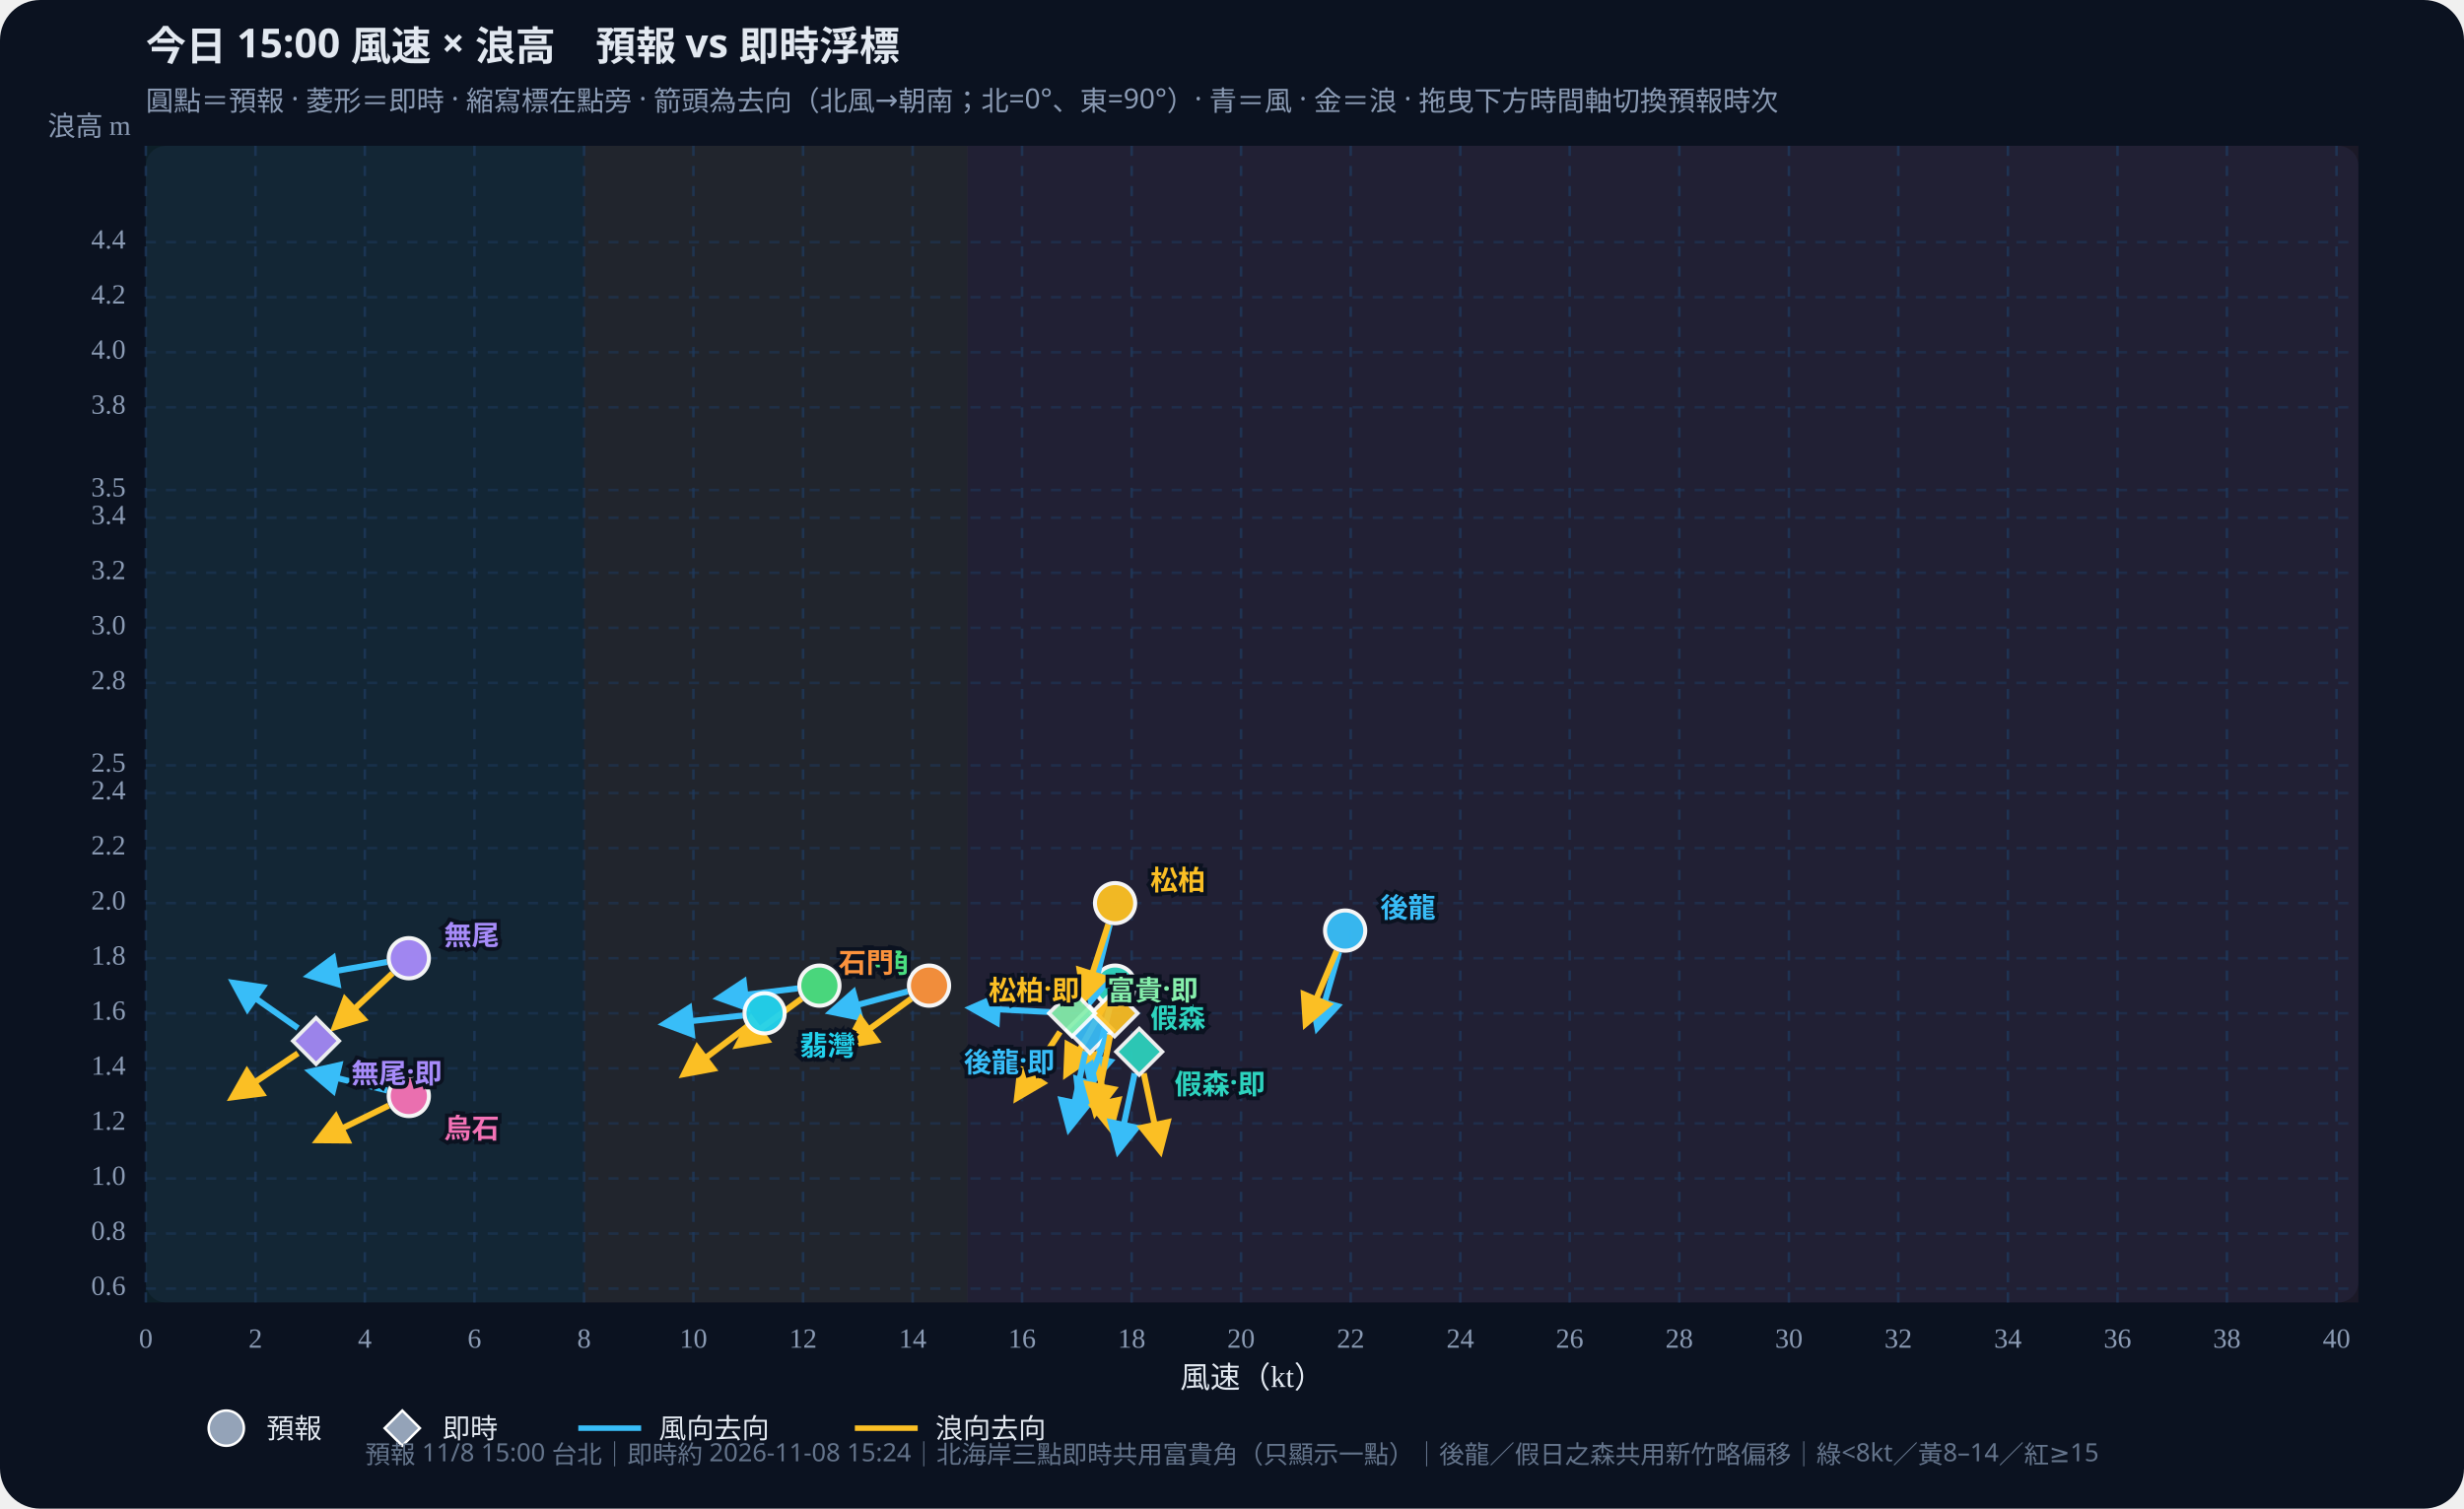
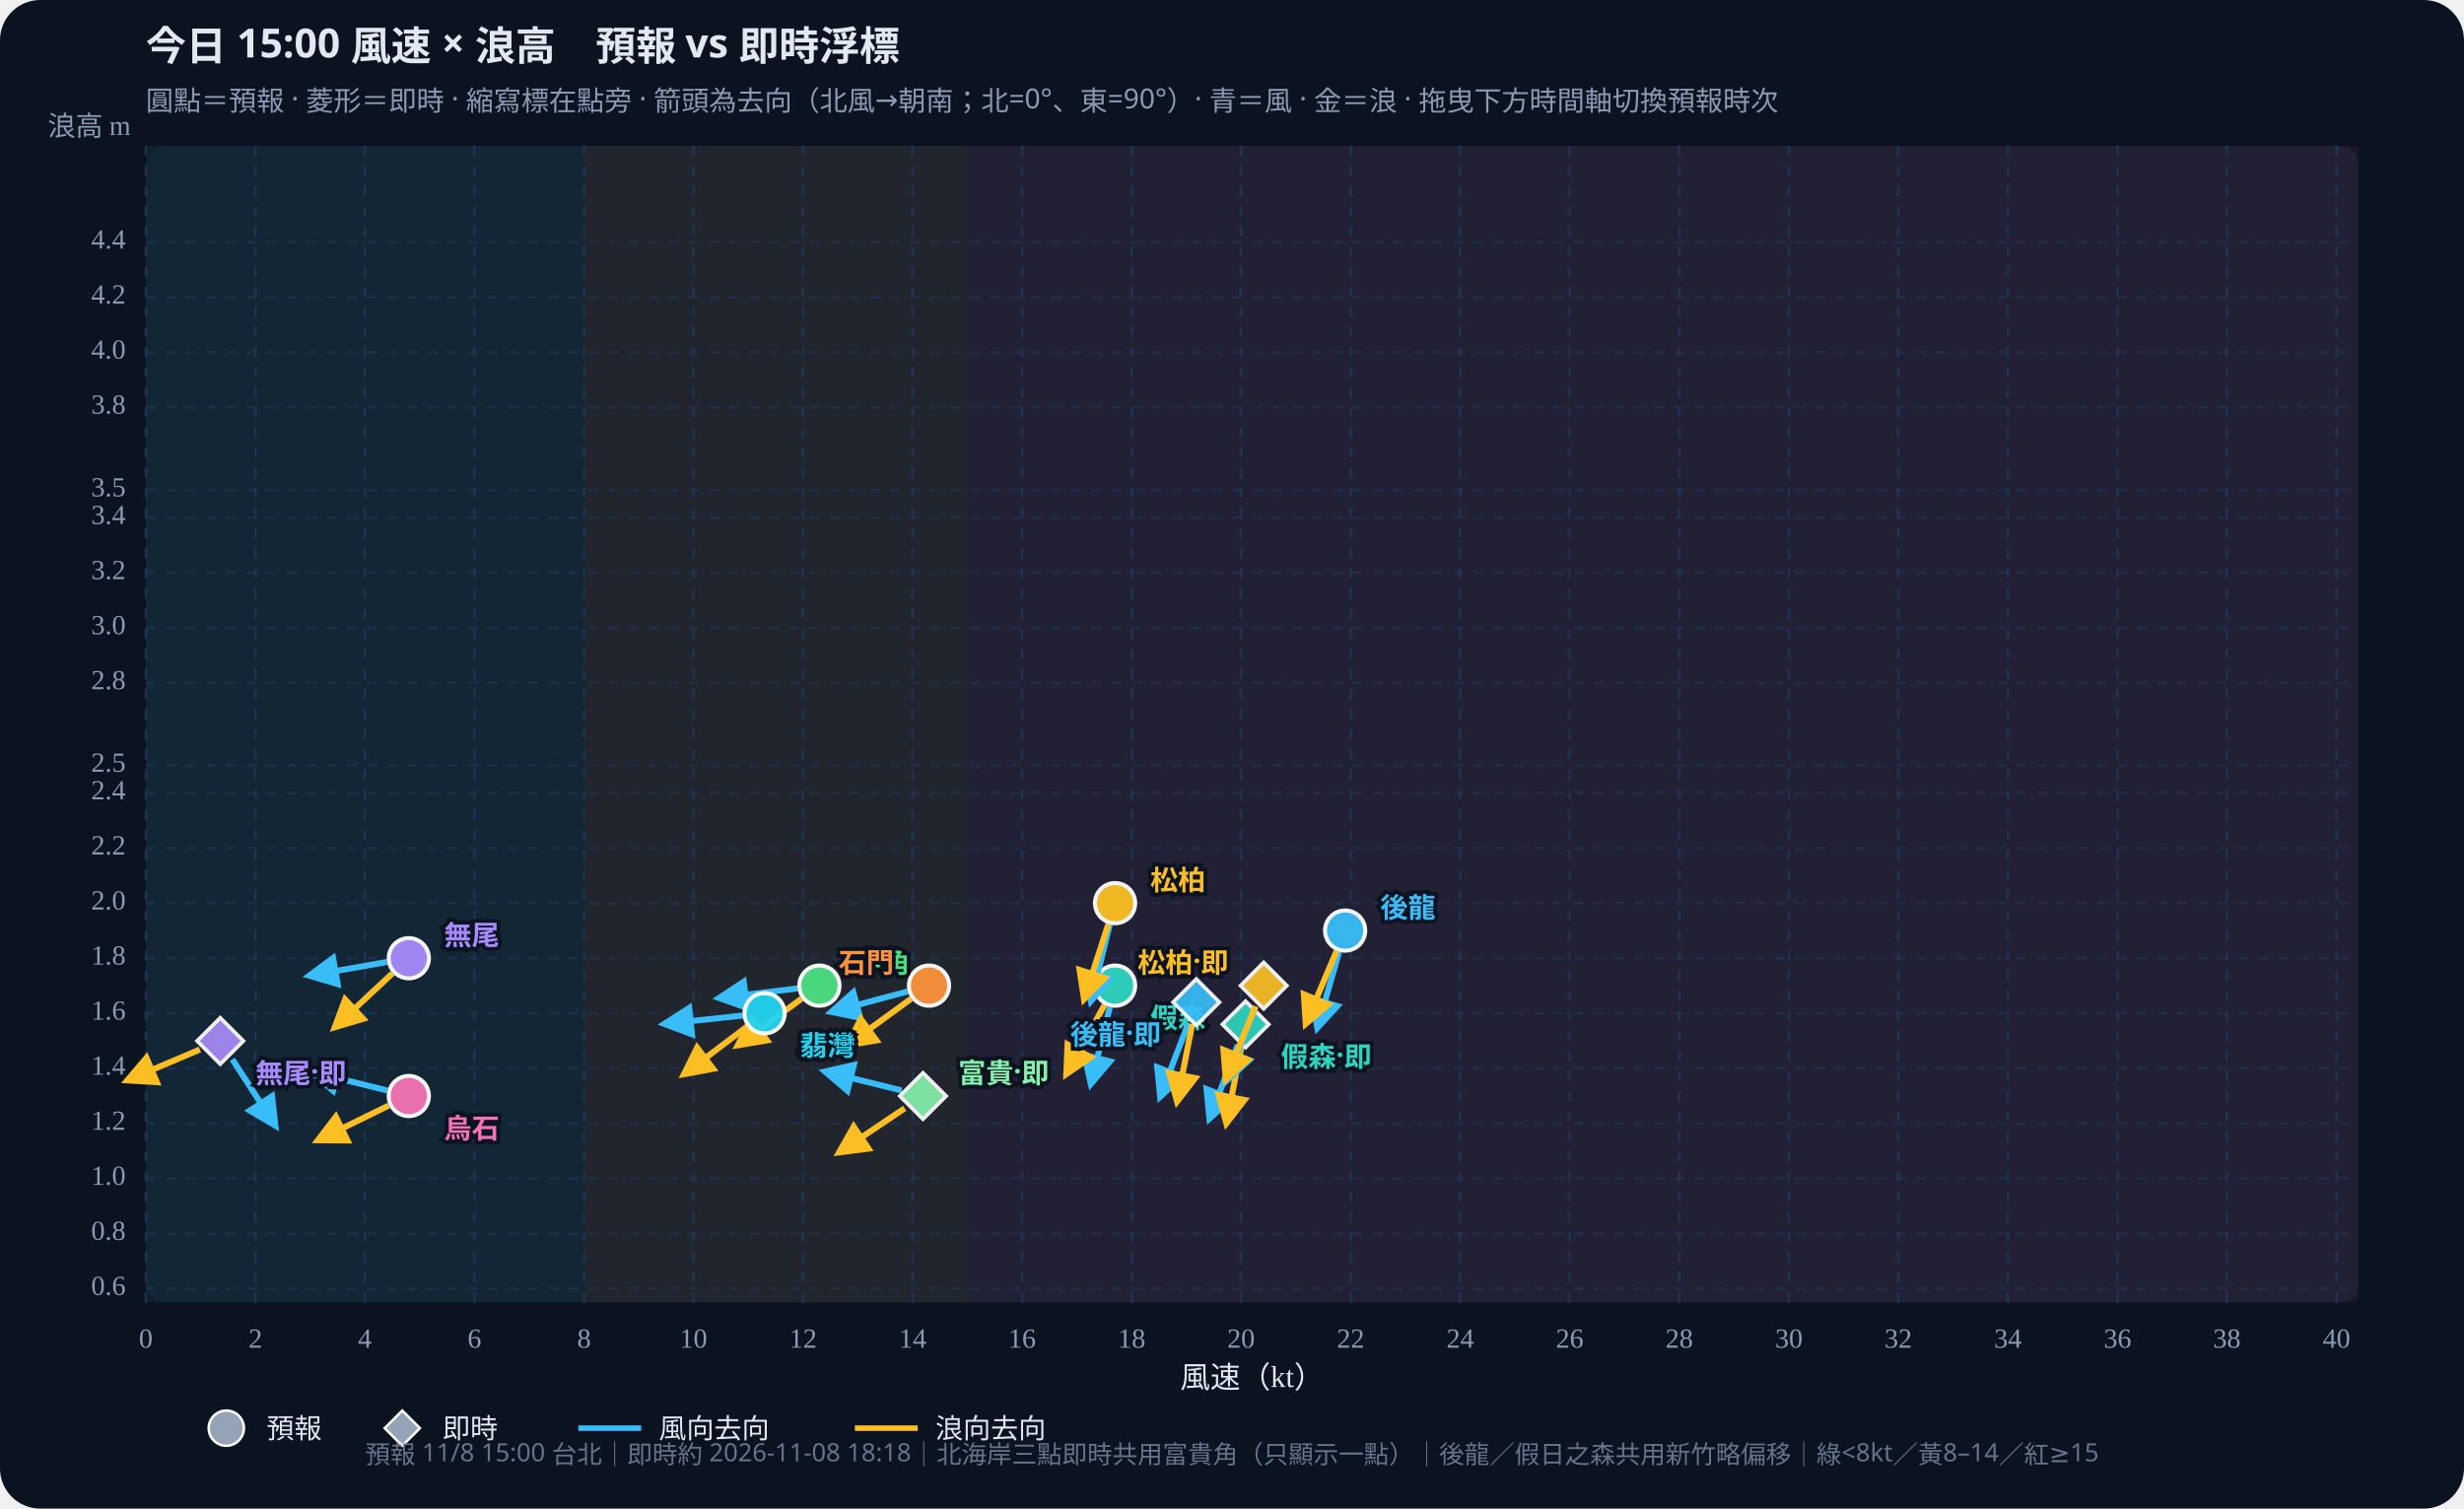
<svg xmlns="http://www.w3.org/2000/svg" id="wws-svg" viewBox="0 0 980 600" role="img" aria-label="風速與浪高散佈圖，可拖曳時間軸切換預報時次" style="width:100%;height:auto;display:block">
  <rect width="980" height="600" fill="#0b1220" rx="16" />
  <rect x="58" y="58" width="880" height="460" fill="#111a2e" rx="8" />
  <rect x="58.0" y="58" width="174.3" height="460" fill="#34d399" opacity="0.07" />
  <rect x="232.3" y="58" width="152.5" height="460" fill="#fbbf24" opacity="0.07" />
  <rect x="384.7" y="58" width="553.3" height="460" fill="#fb7185" opacity="0.07" />
  <defs>
    <marker id="arrow-38bdf8" viewBox="0 0 10 10" refX="8" refY="5" markerWidth="6" markerHeight="6" orient="auto-start-reverse">
      <path d="M0,0 L10,5 L0,10 z" fill="#38bdf8" />
    </marker>
    <marker id="arrow-fbbf24" viewBox="0 0 10 10" refX="8" refY="5" markerWidth="6" markerHeight="6" orient="auto-start-reverse">
      <path d="M0,0 L10,5 L0,10 z" fill="#fbbf24" />
    </marker>
  </defs>
  <text id="wws-title" x="58" y="24" fill="#e2e8f0" font-size="16" font-weight="700" font-family="Noto Sans TC,system-ui,sans-serif">今日 15:00 風速 × 浪高　預報 vs 即時浮標</text>
  <text x="58" y="44" fill="#8b9bb4" font-size="11" font-family="Noto Sans TC,system-ui,sans-serif">圓點＝預報 · 菱形＝即時 · 縮寫標在點旁 · 箭頭為去向（北風→朝南；北=0°、東=90°）· 青＝風 · 金＝浪 · 拖曳下方時間軸切換預報時次</text>
  <line x1="58.0" y1="58" x2="58.0" y2="518" stroke="#1e3a5f" stroke-dasharray="4 4" opacity="0.7" />
  <text x="58.0" y="536" text-anchor="middle" fill="#8b9bb4" font-size="11">0</text>
  <line x1="101.6" y1="58" x2="101.6" y2="518" stroke="#1e3a5f" stroke-dasharray="4 4" opacity="0.7" />
  <text x="101.6" y="536" text-anchor="middle" fill="#8b9bb4" font-size="11">2</text>
  <line x1="145.1" y1="58" x2="145.1" y2="518" stroke="#1e3a5f" stroke-dasharray="4 4" opacity="0.7" />
  <text x="145.1" y="536" text-anchor="middle" fill="#8b9bb4" font-size="11">4</text>
  <line x1="188.7" y1="58" x2="188.7" y2="518" stroke="#1e3a5f" stroke-dasharray="4 4" opacity="0.7" />
  <text x="188.7" y="536" text-anchor="middle" fill="#8b9bb4" font-size="11">6</text>
  <line x1="232.3" y1="58" x2="232.3" y2="518" stroke="#1e3a5f" stroke-dasharray="4 4" opacity="0.7" />
  <text x="232.3" y="536" text-anchor="middle" fill="#8b9bb4" font-size="11">8</text>
  <line x1="275.8" y1="58" x2="275.8" y2="518" stroke="#1e3a5f" stroke-dasharray="4 4" opacity="0.7" />
  <text x="275.8" y="536" text-anchor="middle" fill="#8b9bb4" font-size="11">10</text>
  <line x1="319.4" y1="58" x2="319.4" y2="518" stroke="#1e3a5f" stroke-dasharray="4 4" opacity="0.7" />
  <text x="319.4" y="536" text-anchor="middle" fill="#8b9bb4" font-size="11">12</text>
  <line x1="363.0" y1="58" x2="363.0" y2="518" stroke="#1e3a5f" stroke-dasharray="4 4" opacity="0.7" />
  <text x="363.0" y="536" text-anchor="middle" fill="#8b9bb4" font-size="11">14</text>
  <line x1="406.5" y1="58" x2="406.5" y2="518" stroke="#1e3a5f" stroke-dasharray="4 4" opacity="0.7" />
  <text x="406.5" y="536" text-anchor="middle" fill="#8b9bb4" font-size="11">16</text>
  <line x1="450.1" y1="58" x2="450.1" y2="518" stroke="#1e3a5f" stroke-dasharray="4 4" opacity="0.7" />
  <text x="450.1" y="536" text-anchor="middle" fill="#8b9bb4" font-size="11">18</text>
  <line x1="493.6" y1="58" x2="493.6" y2="518" stroke="#1e3a5f" stroke-dasharray="4 4" opacity="0.7" />
  <text x="493.6" y="536" text-anchor="middle" fill="#8b9bb4" font-size="11">20</text>
  <line x1="537.2" y1="58" x2="537.2" y2="518" stroke="#1e3a5f" stroke-dasharray="4 4" opacity="0.7" />
  <text x="537.2" y="536" text-anchor="middle" fill="#8b9bb4" font-size="11">22</text>
  <line x1="580.8" y1="58" x2="580.8" y2="518" stroke="#1e3a5f" stroke-dasharray="4 4" opacity="0.7" />
  <text x="580.8" y="536" text-anchor="middle" fill="#8b9bb4" font-size="11">24</text>
  <line x1="624.3" y1="58" x2="624.3" y2="518" stroke="#1e3a5f" stroke-dasharray="4 4" opacity="0.7" />
  <text x="624.3" y="536" text-anchor="middle" fill="#8b9bb4" font-size="11">26</text>
  <line x1="667.9" y1="58" x2="667.9" y2="518" stroke="#1e3a5f" stroke-dasharray="4 4" opacity="0.7" />
  <text x="667.9" y="536" text-anchor="middle" fill="#8b9bb4" font-size="11">28</text>
  <line x1="711.5" y1="58" x2="711.5" y2="518" stroke="#1e3a5f" stroke-dasharray="4 4" opacity="0.7" />
  <text x="711.5" y="536" text-anchor="middle" fill="#8b9bb4" font-size="11">30</text>
  <line x1="755.0" y1="58" x2="755.0" y2="518" stroke="#1e3a5f" stroke-dasharray="4 4" opacity="0.7" />
  <text x="755.0" y="536" text-anchor="middle" fill="#8b9bb4" font-size="11">32</text>
  <line x1="798.6" y1="58" x2="798.6" y2="518" stroke="#1e3a5f" stroke-dasharray="4 4" opacity="0.7" />
  <text x="798.6" y="536" text-anchor="middle" fill="#8b9bb4" font-size="11">34</text>
  <line x1="842.2" y1="58" x2="842.2" y2="518" stroke="#1e3a5f" stroke-dasharray="4 4" opacity="0.7" />
  <text x="842.2" y="536" text-anchor="middle" fill="#8b9bb4" font-size="11">36</text>
  <line x1="885.7" y1="58" x2="885.7" y2="518" stroke="#1e3a5f" stroke-dasharray="4 4" opacity="0.7" />
  <text x="885.7" y="536" text-anchor="middle" fill="#8b9bb4" font-size="11">38</text>
  <line x1="929.3" y1="58" x2="929.3" y2="518" stroke="#1e3a5f" stroke-dasharray="4 4" opacity="0.7" />
  <text x="929.3" y="536" text-anchor="middle" fill="#8b9bb4" font-size="11">40</text>
  <line x1="58" y1="512.5" x2="938" y2="512.5" stroke="#1e3a5f" stroke-dasharray="4 4" opacity="0.5" />
  <text x="50" y="512.5" text-anchor="end" dominant-baseline="middle" fill="#8b9bb4" font-size="11">0.6</text>
  <line x1="58" y1="490.6" x2="938" y2="490.6" stroke="#1e3a5f" stroke-dasharray="4 4" opacity="0.5" />
  <text x="50" y="490.6" text-anchor="end" dominant-baseline="middle" fill="#8b9bb4" font-size="11">0.8</text>
  <line x1="58" y1="468.7" x2="938" y2="468.7" stroke="#1e3a5f" stroke-dasharray="4 4" opacity="0.5" />
  <text x="50" y="468.7" text-anchor="end" dominant-baseline="middle" fill="#8b9bb4" font-size="11">1.0</text>
  <line x1="58" y1="446.8" x2="938" y2="446.8" stroke="#1e3a5f" stroke-dasharray="4 4" opacity="0.5" />
  <text x="50" y="446.8" text-anchor="end" dominant-baseline="middle" fill="#8b9bb4" font-size="11">1.2</text>
  <line x1="58" y1="424.9" x2="938" y2="424.9" stroke="#1e3a5f" stroke-dasharray="4 4" opacity="0.5" />
  <text x="50" y="424.9" text-anchor="end" dominant-baseline="middle" fill="#8b9bb4" font-size="11">1.4</text>
  <line x1="58" y1="403.0" x2="938" y2="403.0" stroke="#1e3a5f" stroke-dasharray="4 4" opacity="0.5" />
  <text x="50" y="403.0" text-anchor="end" dominant-baseline="middle" fill="#8b9bb4" font-size="11">1.6</text>
  <line x1="58" y1="381.1" x2="938" y2="381.1" stroke="#1e3a5f" stroke-dasharray="4 4" opacity="0.5" />
  <text x="50" y="381.1" text-anchor="end" dominant-baseline="middle" fill="#8b9bb4" font-size="11">1.8</text>
  <line x1="58" y1="359.2" x2="938" y2="359.2" stroke="#1e3a5f" stroke-dasharray="4 4" opacity="0.5" />
  <text x="50" y="359.2" text-anchor="end" dominant-baseline="middle" fill="#8b9bb4" font-size="11">2.0</text>
  <line x1="58" y1="337.3" x2="938" y2="337.3" stroke="#1e3a5f" stroke-dasharray="4 4" opacity="0.5" />
  <text x="50" y="337.3" text-anchor="end" dominant-baseline="middle" fill="#8b9bb4" font-size="11">2.2</text>
  <line x1="58" y1="315.4" x2="938" y2="315.4" stroke="#1e3a5f" stroke-dasharray="4 4" opacity="0.5" />
  <text x="50" y="315.4" text-anchor="end" dominant-baseline="middle" fill="#8b9bb4" font-size="11">2.4</text>
  <line x1="58" y1="304.4" x2="938" y2="304.4" stroke="#1e3a5f" stroke-dasharray="4 4" opacity="0.5" />
  <text x="50" y="304.4" text-anchor="end" dominant-baseline="middle" fill="#8b9bb4" font-size="11">2.5</text>
  <line x1="58" y1="271.6" x2="938" y2="271.6" stroke="#1e3a5f" stroke-dasharray="4 4" opacity="0.5" />
  <text x="50" y="271.6" text-anchor="end" dominant-baseline="middle" fill="#8b9bb4" font-size="11">2.8</text>
  <line x1="58" y1="249.7" x2="938" y2="249.7" stroke="#1e3a5f" stroke-dasharray="4 4" opacity="0.5" />
  <text x="50" y="249.7" text-anchor="end" dominant-baseline="middle" fill="#8b9bb4" font-size="11">3.0</text>
  <line x1="58" y1="227.8" x2="938" y2="227.8" stroke="#1e3a5f" stroke-dasharray="4 4" opacity="0.5" />
  <text x="50" y="227.8" text-anchor="end" dominant-baseline="middle" fill="#8b9bb4" font-size="11">3.2</text>
  <line x1="58" y1="205.9" x2="938" y2="205.9" stroke="#1e3a5f" stroke-dasharray="4 4" opacity="0.5" />
  <text x="50" y="205.9" text-anchor="end" dominant-baseline="middle" fill="#8b9bb4" font-size="11">3.4</text>
  <line x1="58" y1="194.9" x2="938" y2="194.9" stroke="#1e3a5f" stroke-dasharray="4 4" opacity="0.5" />
  <text x="50" y="194.9" text-anchor="end" dominant-baseline="middle" fill="#8b9bb4" font-size="11">3.5</text>
  <line x1="58" y1="162.0" x2="938" y2="162.0" stroke="#1e3a5f" stroke-dasharray="4 4" opacity="0.5" />
  <text x="50" y="162.0" text-anchor="end" dominant-baseline="middle" fill="#8b9bb4" font-size="11">3.8</text>
  <line x1="58" y1="140.1" x2="938" y2="140.1" stroke="#1e3a5f" stroke-dasharray="4 4" opacity="0.5" />
  <text x="50" y="140.1" text-anchor="end" dominant-baseline="middle" fill="#8b9bb4" font-size="11">4.0</text>
  <line x1="58" y1="118.2" x2="938" y2="118.2" stroke="#1e3a5f" stroke-dasharray="4 4" opacity="0.5" />
  <text x="50" y="118.2" text-anchor="end" dominant-baseline="middle" fill="#8b9bb4" font-size="11">4.2</text>
  <line x1="58" y1="96.3" x2="938" y2="96.3" stroke="#1e3a5f" stroke-dasharray="4 4" opacity="0.5" />
  <text x="50" y="96.3" text-anchor="end" dominant-baseline="middle" fill="#8b9bb4" font-size="11">4.4</text>
  <text x="498" y="552" text-anchor="middle" fill="#e2e8f0" font-size="12">風速（kt）</text>
  <text x="52" y="54" text-anchor="end" fill="#8b9bb4" font-size="11">浪高 m</text>
  <g id="wws-forecast-layer">
    <line x1="532.6" y1="378.6" x2="524.0" y2="408.6" stroke="#38bdf8" stroke-width="2.4" marker-end="url(#arrow-38bdf8)" />
    <line x1="531.6" y1="378.2" x2="519.4" y2="407.0" stroke="#fbbf24" stroke-width="2.4" marker-end="url(#arrow-fbbf24)" />
    <circle cx="535.0" cy="370.1" r="8.0" fill="#38bdf8" stroke="#fff" stroke-width="1.6" opacity="0.95" />
    <line x1="441.4" y1="400.6" x2="433.9" y2="430.9" stroke="#38bdf8" stroke-width="2.4" marker-end="url(#arrow-38bdf8)" />
    <line x1="439.3" y1="399.7" x2="424.2" y2="427.0" stroke="#fbbf24" stroke-width="2.4" marker-end="url(#arrow-fbbf24)" />
    <circle cx="443.5" cy="392.0" r="8.0" fill="#2dd4bf" stroke="#fff" stroke-width="1.6" opacity="0.95" />
    <line x1="441.4" y1="367.7" x2="433.9" y2="398.0" stroke="#38bdf8" stroke-width="2.4" marker-end="url(#arrow-38bdf8)" />
    <line x1="440.8" y1="367.6" x2="431.2" y2="397.2" stroke="#fbbf24" stroke-width="2.4" marker-end="url(#arrow-fbbf24)" />
    <circle cx="443.5" cy="359.2" r="8.0" fill="#fbbf24" stroke="#fff" stroke-width="1.6" opacity="0.95" />
    <line x1="317.2" y1="393.1" x2="286.2" y2="396.9" stroke="#38bdf8" stroke-width="2.4" marker-end="url(#arrow-38bdf8)" />
    <line x1="318.8" y1="397.2" x2="293.6" y2="415.6" stroke="#fbbf24" stroke-width="2.4" marker-end="url(#arrow-fbbf24)" />
    <circle cx="325.9" cy="392.0" r="8.0" fill="#4ade80" stroke="#fff" stroke-width="1.6" opacity="0.95" />
    <line x1="295.4" y1="403.9" x2="264.4" y2="407.2" stroke="#38bdf8" stroke-width="2.4" marker-end="url(#arrow-38bdf8)" />
    <line x1="297.1" y1="408.3" x2="272.2" y2="427.1" stroke="#fbbf24" stroke-width="2.4" marker-end="url(#arrow-fbbf24)" />
    <circle cx="304.1" cy="403.0" r="8.0" fill="#22d3ee" stroke="#fff" stroke-width="1.6" opacity="0.95" />
    <line x1="361.0" y1="394.3" x2="330.8" y2="402.4" stroke="#38bdf8" stroke-width="2.4" marker-end="url(#arrow-38bdf8)" />
    <line x1="362.4" y1="397.2" x2="337.1" y2="415.6" stroke="#fbbf24" stroke-width="2.4" marker-end="url(#arrow-fbbf24)" />
    <circle cx="369.5" cy="392.0" r="8.0" fill="#fb923c" stroke="#fff" stroke-width="1.6" opacity="0.95" />
    <line x1="153.9" y1="382.6" x2="123.2" y2="388.0" stroke="#38bdf8" stroke-width="2.4" marker-end="url(#arrow-38bdf8)" />
    <line x1="156.1" y1="387.1" x2="133.3" y2="408.4" stroke="#fbbf24" stroke-width="2.4" marker-end="url(#arrow-fbbf24)" />
    <circle cx="162.6" cy="381.1" r="8.0" fill="#a78bfa" stroke="#fff" stroke-width="1.6" opacity="0.95" />
    <line x1="154.0" y1="433.7" x2="123.7" y2="426.2" stroke="#38bdf8" stroke-width="2.4" marker-end="url(#arrow-38bdf8)" />
    <line x1="154.6" y1="439.7" x2="126.6" y2="453.4" stroke="#fbbf24" stroke-width="2.4" marker-end="url(#arrow-fbbf24)" />
    <circle cx="162.6" cy="435.9" r="8.0" fill="#f472b6" stroke="#fff" stroke-width="1.6" opacity="0.95" />
    <text x="549.0" y="360.1" text-anchor="start" dominant-baseline="central" fill="#38bdf8" font-size="11" font-weight="700" font-family="Noto Sans TC,system-ui,sans-serif" stroke="#0b1220" stroke-width="3" paint-order="stroke">後龍</text>
    <text x="457.5" y="404.0" text-anchor="start" dominant-baseline="central" fill="#2dd4bf" font-size="11" font-weight="700" font-family="Noto Sans TC,system-ui,sans-serif" stroke="#0b1220" stroke-width="3" paint-order="stroke">假森</text>
    <text x="457.5" y="349.2" text-anchor="start" dominant-baseline="central" fill="#fbbf24" font-size="11" font-weight="700" font-family="Noto Sans TC,system-ui,sans-serif" stroke="#0b1220" stroke-width="3" paint-order="stroke">松柏</text>
    <text x="339.9" y="382.0" text-anchor="start" dominant-baseline="central" fill="#4ade80" font-size="11" font-weight="700" font-family="Noto Sans TC,system-ui,sans-serif" stroke="#0b1220" stroke-width="3" paint-order="stroke">中角</text>
    <text x="318.1" y="415.0" text-anchor="start" dominant-baseline="central" fill="#22d3ee" font-size="11" font-weight="700" font-family="Noto Sans TC,system-ui,sans-serif" stroke="#0b1220" stroke-width="3" paint-order="stroke">翡灣</text>
    <text x="355.5" y="382.0" text-anchor="end" dominant-baseline="central" fill="#fb923c" font-size="11" font-weight="700" font-family="Noto Sans TC,system-ui,sans-serif" stroke="#0b1220" stroke-width="3" paint-order="stroke">石門</text>
    <text x="176.6" y="371.1" text-anchor="start" dominant-baseline="central" fill="#a78bfa" font-size="11" font-weight="700" font-family="Noto Sans TC,system-ui,sans-serif" stroke="#0b1220" stroke-width="3" paint-order="stroke">無尾</text>
    <text x="176.6" y="447.9" text-anchor="start" dominant-baseline="central" fill="#f472b6" font-size="11" font-weight="700" font-family="Noto Sans TC,system-ui,sans-serif" stroke="#0b1220" stroke-width="3" paint-order="stroke">烏石</text>
  </g>
  <g id="wws-live-layer">
-     <line x1="431.7" y1="418.2" x2="425.2" y2="448.7" stroke="#38bdf8" stroke-width="2.4" marker-end="url(#arrow-38bdf8)" />
-     <line x1="435.3" y1="418.2" x2="441.8" y2="448.7" stroke="#fbbf24" stroke-width="2.4" marker-end="url(#arrow-fbbf24)" />
-     <polygon points="433.5,400.4 442.7,409.6 433.5,418.8 424.3,409.6" fill="#38bdf8" stroke="#fff" stroke-width="1.5" opacity="0.92" />
-     <line x1="451.3" y1="426.9" x2="444.8" y2="457.5" stroke="#38bdf8" stroke-width="2.4" marker-end="url(#arrow-38bdf8)" />
-     <line x1="454.9" y1="426.9" x2="461.4" y2="457.5" stroke="#fbbf24" stroke-width="2.4" marker-end="url(#arrow-fbbf24)" />
-     <polygon points="453.1,409.1 462.3,418.3 453.1,427.5 443.9,418.3" fill="#2dd4bf" stroke="#fff" stroke-width="1.5" opacity="0.92" />
-     <line x1="440.3" y1="411.3" x2="429.6" y2="440.6" stroke="#38bdf8" stroke-width="2.4" marker-end="url(#arrow-38bdf8)" />
-     <line x1="441.6" y1="411.6" x2="435.7" y2="442.3" stroke="#fbbf24" stroke-width="2.4" marker-end="url(#arrow-fbbf24)" />
-     <polygon points="443.3,393.8 452.5,403.0 443.3,412.2 434.1,403.0" fill="#fbbf24" stroke="#fff" stroke-width="1.5" opacity="0.92" />
-     <line x1="417.6" y1="402.5" x2="386.4" y2="400.9" stroke="#38bdf8" stroke-width="2.4" marker-end="url(#arrow-38bdf8)" />
-     <line x1="421.6" y1="410.4" x2="404.6" y2="436.5" stroke="#fbbf24" stroke-width="2.4" marker-end="url(#arrow-fbbf24)" />
-     <polygon points="426.4,393.8 435.6,403.0 426.4,412.2 417.2,403.0" fill="#86efac" stroke="#fff" stroke-width="1.5" opacity="0.92" />
-     <line x1="118.5" y1="408.9" x2="93.0" y2="391.0" stroke="#38bdf8" stroke-width="2.4" marker-end="url(#arrow-38bdf8)" />
-     <line x1="118.5" y1="418.9" x2="92.6" y2="436.3" stroke="#fbbf24" stroke-width="2.4" marker-end="url(#arrow-fbbf24)" />
-     <polygon points="125.7,404.8 134.9,414.0 125.7,423.2 116.5,414.0" fill="#a78bfa" stroke="#fff" stroke-width="1.5" opacity="0.92" />
-     <text x="419.5" y="421.6" text-anchor="end" dominant-baseline="central" fill="#38bdf8" font-size="11" font-weight="700" font-family="Noto Sans TC,system-ui,sans-serif" stroke="#0b1220" stroke-width="3" paint-order="stroke">後龍·即</text>
-     <text x="467.1" y="430.3" text-anchor="start" dominant-baseline="central" fill="#2dd4bf" font-size="11" font-weight="700" font-family="Noto Sans TC,system-ui,sans-serif" stroke="#0b1220" stroke-width="3" paint-order="stroke">假森·即</text>
-     <text x="429.3" y="393.0" text-anchor="end" dominant-baseline="central" fill="#fbbf24" font-size="11" font-weight="700" font-family="Noto Sans TC,system-ui,sans-serif" stroke="#0b1220" stroke-width="3" paint-order="stroke">松柏·即</text>
-     <text x="440.4" y="393.0" text-anchor="start" dominant-baseline="central" fill="#86efac" font-size="11" font-weight="700" font-family="Noto Sans TC,system-ui,sans-serif" stroke="#0b1220" stroke-width="3" paint-order="stroke">富貴·即</text>
-     <text x="139.7" y="426.0" text-anchor="start" dominant-baseline="central" fill="#a78bfa" font-size="11" font-weight="700" font-family="Noto Sans TC,system-ui,sans-serif" stroke="#0b1220" stroke-width="3" paint-order="stroke">無尾·即</text>
+     <line x1="472.7" y1="406.8" x2="461.5" y2="436.0" stroke="#38bdf8" stroke-width="2.4" marker-end="url(#arrow-38bdf8)" />
+     <line x1="474.2" y1="407.3" x2="468.2" y2="437.9" stroke="#fbbf24" stroke-width="2.4" marker-end="url(#arrow-fbbf24)" />
+     <polygon points="475.8,389.4 485.0,398.6 475.8,407.8 466.6,398.6" fill="#38bdf8" stroke="#fff" stroke-width="1.5" opacity="0.92" />
+     <line x1="492.3" y1="415.6" x2="481.1" y2="444.7" stroke="#38bdf8" stroke-width="2.4" marker-end="url(#arrow-38bdf8)" />
+     <line x1="493.8" y1="416.0" x2="487.8" y2="446.6" stroke="#fbbf24" stroke-width="2.4" marker-end="url(#arrow-fbbf24)" />
+     <polygon points="495.4,398.2 504.6,407.4 495.4,416.6 486.2,407.4" fill="#2dd4bf" stroke="#fff" stroke-width="1.5" opacity="0.92" />
+     <line x1="499.4" y1="400.3" x2="488.2" y2="429.4" stroke="#38bdf8" stroke-width="2.4" marker-end="url(#arrow-38bdf8)" />
+     <line x1="499.3" y1="400.2" x2="487.6" y2="429.1" stroke="#fbbf24" stroke-width="2.4" marker-end="url(#arrow-fbbf24)" />
+     <polygon points="502.6,382.8 511.8,392.0 502.6,401.2 493.4,392.0" fill="#fbbf24" stroke="#fff" stroke-width="1.5" opacity="0.92" />
+     <line x1="358.6" y1="433.7" x2="328.3" y2="426.2" stroke="#38bdf8" stroke-width="2.4" marker-end="url(#arrow-38bdf8)" />
+     <line x1="359.8" y1="440.8" x2="333.9" y2="458.2" stroke="#fbbf24" stroke-width="2.4" marker-end="url(#arrow-fbbf24)" />
+     <polygon points="367.1,426.7 376.3,435.9 367.1,445.1 357.9,435.9" fill="#86efac" stroke="#fff" stroke-width="1.5" opacity="0.92" />
+     <line x1="92.4" y1="421.3" x2="109.4" y2="447.5" stroke="#38bdf8" stroke-width="2.4" marker-end="url(#arrow-38bdf8)" />
+     <line x1="79.5" y1="417.4" x2="50.8" y2="429.6" stroke="#fbbf24" stroke-width="2.4" marker-end="url(#arrow-fbbf24)" />
+     <polygon points="87.6,404.8 96.8,414.0 87.6,423.2 78.4,414.0" fill="#a78bfa" stroke="#fff" stroke-width="1.5" opacity="0.92" />
+     <text x="461.8" y="410.6" text-anchor="end" dominant-baseline="central" fill="#38bdf8" font-size="11" font-weight="700" font-family="Noto Sans TC,system-ui,sans-serif" stroke="#0b1220" stroke-width="3" paint-order="stroke">後龍·即</text>
+     <text x="509.4" y="419.4" text-anchor="start" dominant-baseline="central" fill="#2dd4bf" font-size="11" font-weight="700" font-family="Noto Sans TC,system-ui,sans-serif" stroke="#0b1220" stroke-width="3" paint-order="stroke">假森·即</text>
+     <text x="488.6" y="382.0" text-anchor="end" dominant-baseline="central" fill="#fbbf24" font-size="11" font-weight="700" font-family="Noto Sans TC,system-ui,sans-serif" stroke="#0b1220" stroke-width="3" paint-order="stroke">松柏·即</text>
+     <text x="381.1" y="425.9" text-anchor="start" dominant-baseline="central" fill="#86efac" font-size="11" font-weight="700" font-family="Noto Sans TC,system-ui,sans-serif" stroke="#0b1220" stroke-width="3" paint-order="stroke">富貴·即</text>
+     <text x="101.6" y="426.0" text-anchor="start" dominant-baseline="central" fill="#a78bfa" font-size="11" font-weight="700" font-family="Noto Sans TC,system-ui,sans-serif" stroke="#0b1220" stroke-width="3" paint-order="stroke">無尾·即</text>
  </g>
  <circle cx="90" cy="568" r="7" fill="#94a3b8" stroke="#fff" />
  <text x="106" y="572" fill="#e2e8f0" font-size="11" font-family="Noto Sans TC,system-ui,sans-serif">預報</text>
  <polygon points="160,561 167,568 160,575 153,568" fill="#94a3b8" stroke="#fff" />
  <text x="176" y="572" fill="#e2e8f0" font-size="11" font-family="Noto Sans TC,system-ui,sans-serif">即時</text>
  <line x1="230" y1="568" x2="255" y2="568" stroke="#38bdf8" stroke-width="2.2" />
  <text x="262" y="572" fill="#e2e8f0" font-size="11" font-family="Noto Sans TC,system-ui,sans-serif">風向去向</text>
  <line x1="340" y1="568" x2="365" y2="568" stroke="#fbbf24" stroke-width="2.2" />
  <text x="372" y="572" fill="#e2e8f0" font-size="11" font-family="Noto Sans TC,system-ui,sans-serif">浪向去向</text>
-   <text id="wws-foot" x="490" y="582" text-anchor="middle" fill="#64748b" font-size="10" font-family="Noto Sans TC,system-ui,sans-serif">預報 11/8 15:00 台北｜即時約 2026-11-08 15:24｜北海岸三點即時共用富貴角（只顯示一點）｜後龍／假日之森共用新竹略偏移｜綠&lt;8kt／黃8–14／紅≥15</text>
+   <text id="wws-foot" x="490" y="582" text-anchor="middle" fill="#64748b" font-size="10" font-family="Noto Sans TC,system-ui,sans-serif">預報 11/8 15:00 台北｜即時約 2026-11-08 18:18｜北海岸三點即時共用富貴角（只顯示一點）｜後龍／假日之森共用新竹略偏移｜綠&lt;8kt／黃8–14／紅≥15</text>
</svg>
